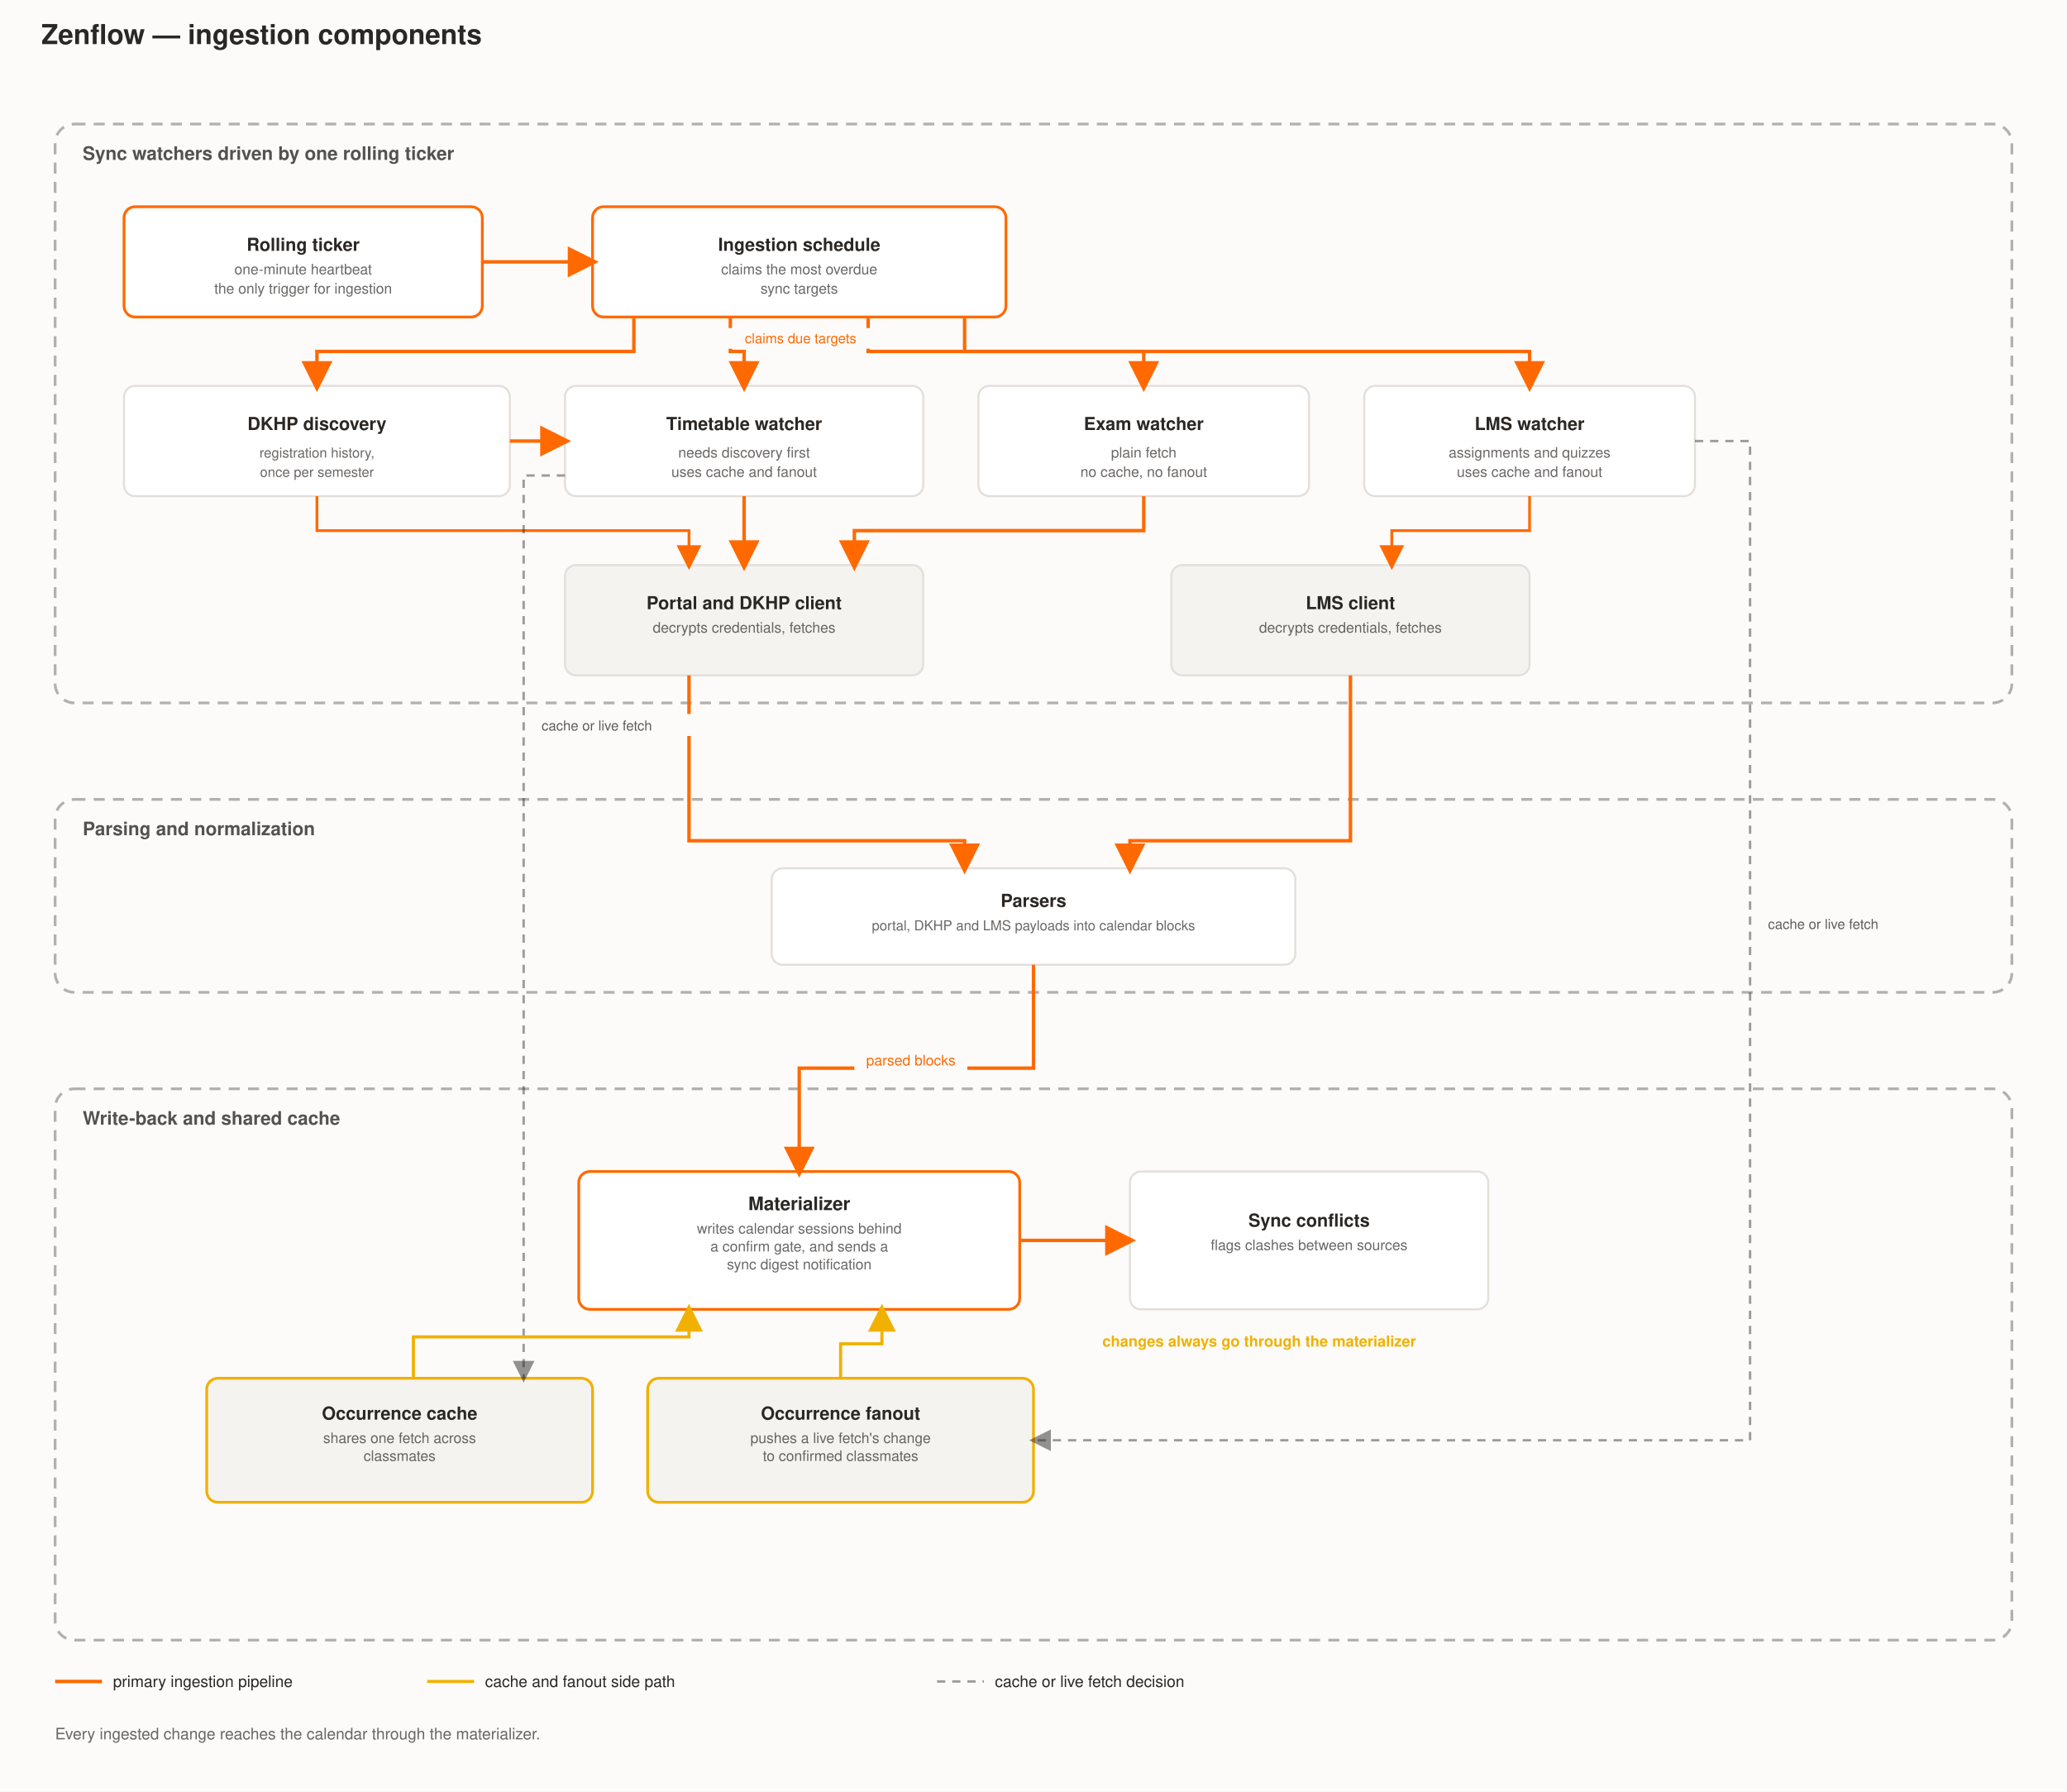
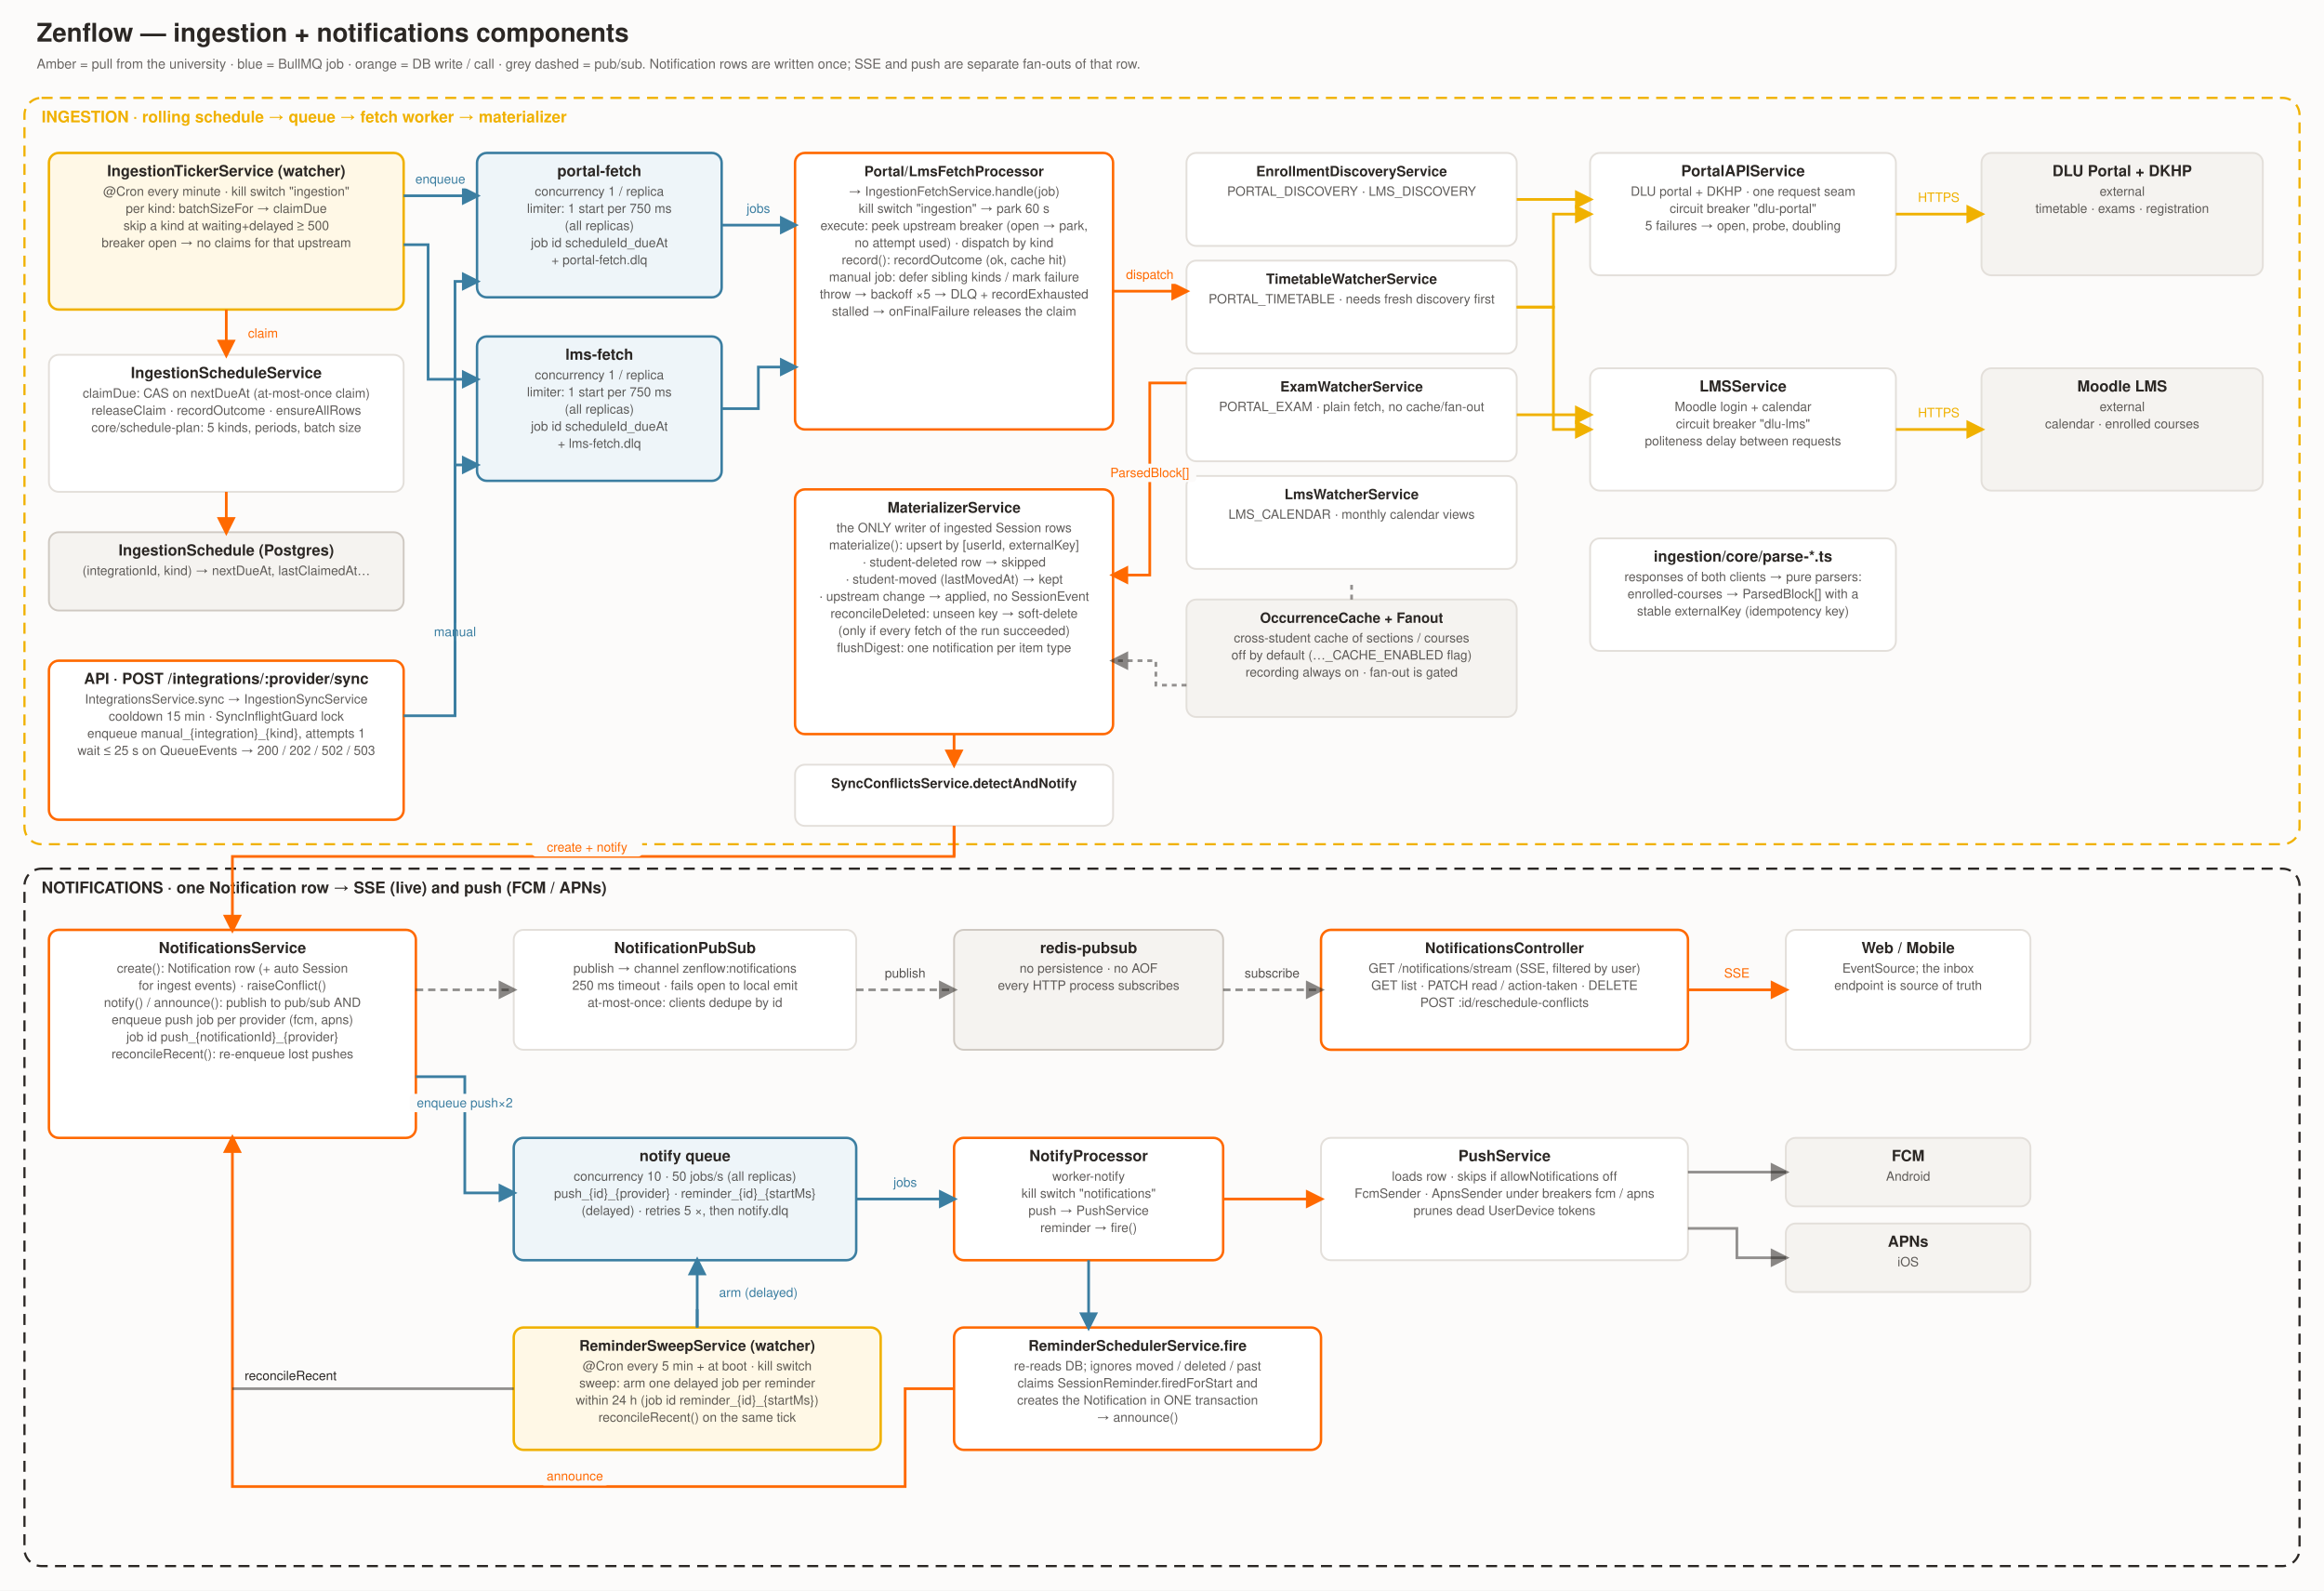
- <svg xmlns="http://www.w3.org/2000/svg" viewBox="0 0 1500 1300" font-family="Helvetica, Arial, sans-serif">
+ <svg xmlns="http://www.w3.org/2000/svg" viewBox="0 0 1900 1300" font-family="Helvetica, Arial, sans-serif" role="img" aria-label="Zenflow ingestion and notifications component diagram: rolling ticker, fetch queues, fetch workers, watchers, materializer, notification rows, SSE pub/sub and push delivery">
  <defs>
-     <marker id="iArrOrange" viewBox="0 0 10 10" refX="8" refY="5" markerWidth="9" markerHeight="9" orient="auto-start-reverse">
+     <marker id="aO" viewBox="0 0 10 10" refX="8" refY="5" markerWidth="7" markerHeight="7" orient="auto-start-reverse">
      <path d="M0,0 L10,5 L0,10 z" fill="#FF6900" />
    </marker>
-     <marker id="iArrAmber" viewBox="0 0 10 10" refX="8" refY="5" markerWidth="9" markerHeight="9" orient="auto-start-reverse">
+     <marker id="aA" viewBox="0 0 10 10" refX="8" refY="5" markerWidth="7" markerHeight="7" orient="auto-start-reverse">
      <path d="M0,0 L10,5 L0,10 z" fill="#F0B100" />
    </marker>
-     <marker id="iArrNeutral" viewBox="0 0 10 10" refX="8" refY="5" markerWidth="9" markerHeight="9" orient="auto-start-reverse">
-       <path d="M0,0 L10,5 L0,10 z" fill="#2B2724" fill-opacity="0.5" />
+     <marker id="aB" viewBox="0 0 10 10" refX="8" refY="5" markerWidth="7" markerHeight="7" orient="auto-start-reverse">
+       <path d="M0,0 L10,5 L0,10 z" fill="#3B7EA1" />
+     </marker>
+     <marker id="aN" viewBox="0 0 10 10" refX="8" refY="5" markerWidth="7" markerHeight="7" orient="auto-start-reverse">
+       <path d="M0,0 L10,5 L0,10 z" fill="#2B2724" fill-opacity="0.55" />
+     </marker>
+     <marker id="aR" viewBox="0 0 10 10" refX="8" refY="5" markerWidth="7" markerHeight="7" orient="auto-start-reverse">
+       <path d="M0,0 L10,5 L0,10 z" fill="#C2410C" />
    </marker>
  </defs>
-   <rect x="0" y="0" width="1500" height="1300" fill="#FCFBFA" />
-   <text x="30" y="32" font-size="20" font-weight="700" fill="#2B2724">Zenflow — ingestion components</text>
-   <rect x="40" y="90" width="1420" height="420" rx="14" fill="none" stroke="#2B2724" stroke-opacity="0.35" stroke-width="2" stroke-dasharray="8 6" />
-   <text x="60" y="116" font-size="13.5" font-weight="700" fill="#2B2724" opacity="0.8">Sync watchers driven by one rolling ticker</text>
-   <rect x="90" y="150" width="260" height="80" rx="8" fill="#FFFFFF" stroke="#FF6900" stroke-width="2" />
-   <text x="220" y="182" text-anchor="middle" font-size="13" font-weight="700" fill="#2B2724">Rolling ticker</text>
-   <text x="220" y="199" text-anchor="middle" font-size="10.5" fill="#2B2724" opacity="0.7">one-minute heartbeat</text>
-   <text x="220" y="213" text-anchor="middle" font-size="10.5" fill="#2B2724" opacity="0.7">the only trigger for ingestion</text>
-   <rect x="430" y="150" width="300" height="80" rx="8" fill="#FFFFFF" stroke="#FF6900" stroke-width="2" />
-   <text x="580" y="182" text-anchor="middle" font-size="13" font-weight="700" fill="#2B2724">Ingestion schedule</text>
-   <text x="580" y="199" text-anchor="middle" font-size="10.5" fill="#2B2724" opacity="0.7">claims the most overdue</text>
-   <text x="580" y="213" text-anchor="middle" font-size="10.5" fill="#2B2724" opacity="0.7">sync targets</text>
-   <rect x="90" y="280" width="280" height="80" rx="8" fill="#FFFFFF" stroke="#E3DFDA" stroke-width="1.5" />
-   <text x="230" y="312" text-anchor="middle" font-size="13" font-weight="700" fill="#2B2724">DKHP discovery</text>
-   <text x="230" y="332" text-anchor="middle" font-size="10" fill="#2B2724" opacity="0.7">registration history,</text>
-   <text x="230" y="346" text-anchor="middle" font-size="10" fill="#2B2724" opacity="0.7">once per semester</text>
-   <rect x="410" y="280" width="260" height="80" rx="8" fill="#FFFFFF" stroke="#E3DFDA" stroke-width="1.5" />
-   <text x="540" y="312" text-anchor="middle" font-size="13" font-weight="700" fill="#2B2724">Timetable watcher</text>
-   <text x="540" y="332" text-anchor="middle" font-size="10.5" fill="#2B2724" opacity="0.7">needs discovery first</text>
-   <text x="540" y="346" text-anchor="middle" font-size="10.5" fill="#2B2724" opacity="0.7">uses cache and fanout</text>
-   <rect x="710" y="280" width="240" height="80" rx="8" fill="#FFFFFF" stroke="#E3DFDA" stroke-width="1.5" />
-   <text x="830" y="312" text-anchor="middle" font-size="13" font-weight="700" fill="#2B2724">Exam watcher</text>
-   <text x="830" y="332" text-anchor="middle" font-size="10.5" fill="#2B2724" opacity="0.7">plain fetch</text>
-   <text x="830" y="346" text-anchor="middle" font-size="10.5" fill="#2B2724" opacity="0.7">no cache, no fanout</text>
-   <rect x="990" y="280" width="240" height="80" rx="8" fill="#FFFFFF" stroke="#E3DFDA" stroke-width="1.5" />
-   <text x="1110" y="312" text-anchor="middle" font-size="13" font-weight="700" fill="#2B2724">LMS watcher</text>
-   <text x="1110" y="332" text-anchor="middle" font-size="10.5" fill="#2B2724" opacity="0.7">assignments and quizzes</text>
-   <text x="1110" y="346" text-anchor="middle" font-size="10.5" fill="#2B2724" opacity="0.7">uses cache and fanout</text>
-   <rect x="410" y="410" width="260" height="80" rx="8" fill="#F5F3F0" stroke="#E3DFDA" stroke-width="1.5" />
-   <text x="540" y="442" text-anchor="middle" font-size="13" font-weight="700" fill="#2B2724">Portal and DKHP client</text>
-   <text x="540" y="459" text-anchor="middle" font-size="10.5" fill="#2B2724" opacity="0.7">decrypts credentials, fetches</text>
-   <rect x="850" y="410" width="260" height="80" rx="8" fill="#F5F3F0" stroke="#E3DFDA" stroke-width="1.5" />
-   <text x="980" y="442" text-anchor="middle" font-size="13" font-weight="700" fill="#2B2724">LMS client</text>
-   <text x="980" y="459" text-anchor="middle" font-size="10.5" fill="#2B2724" opacity="0.7">decrypts credentials, fetches</text>
-   <rect x="40" y="580" width="1420" height="140" rx="14" fill="none" stroke="#2B2724" stroke-opacity="0.35" stroke-width="2" stroke-dasharray="8 6" />
-   <text x="60" y="606" font-size="13.5" font-weight="700" fill="#2B2724" opacity="0.8">Parsing and normalization</text>
-   <rect x="560" y="630" width="380" height="70" rx="8" fill="#FFFFFF" stroke="#E3DFDA" stroke-width="1.5" />
-   <text x="750" y="658" text-anchor="middle" font-size="13" font-weight="700" fill="#2B2724">Parsers</text>
-   <text x="750" y="675" text-anchor="middle" font-size="10" fill="#2B2724" opacity="0.7">portal, DKHP and LMS payloads into calendar blocks</text>
-   <rect x="40" y="790" width="1420" height="400" rx="14" fill="none" stroke="#2B2724" stroke-opacity="0.35" stroke-width="2" stroke-dasharray="8 6" />
-   <text x="60" y="816" font-size="13.5" font-weight="700" fill="#2B2724" opacity="0.8">Write-back and shared cache</text>
-   <rect x="420" y="850" width="320" height="100" rx="8" fill="#FFFFFF" stroke="#FF6900" stroke-width="2" />
-   <text x="580" y="878" text-anchor="middle" font-size="13.5" font-weight="700" fill="#2B2724">Materializer</text>
-   <text x="580" y="895" text-anchor="middle" font-size="10.5" fill="#2B2724" opacity="0.7">writes calendar sessions behind</text>
-   <text x="580" y="908" text-anchor="middle" font-size="10.5" fill="#2B2724" opacity="0.7">a confirm gate, and sends a</text>
-   <text x="580" y="921" text-anchor="middle" font-size="10.5" fill="#2B2724" opacity="0.7">sync digest notification</text>
-   <rect x="820" y="850" width="260" height="100" rx="8" fill="#FFFFFF" stroke="#E3DFDA" stroke-width="1.5" />
-   <text x="950" y="890" text-anchor="middle" font-size="13" font-weight="700" fill="#2B2724">Sync conflicts</text>
-   <text x="950" y="907" text-anchor="middle" font-size="10.5" fill="#2B2724" opacity="0.7">flags clashes between sources</text>
-   <rect x="150" y="1000" width="280" height="90" rx="8" fill="#F5F3F0" stroke="#F0B100" stroke-width="2" />
-   <text x="290" y="1030" text-anchor="middle" font-size="13" font-weight="700" fill="#2B2724">Occurrence cache</text>
-   <text x="290" y="1047" text-anchor="middle" font-size="10.5" fill="#2B2724" opacity="0.7">shares one fetch across</text>
-   <text x="290" y="1060" text-anchor="middle" font-size="10.5" fill="#2B2724" opacity="0.7">classmates</text>
-   <rect x="470" y="1000" width="280" height="90" rx="8" fill="#F5F3F0" stroke="#F0B100" stroke-width="2" />
-   <text x="610" y="1030" text-anchor="middle" font-size="13" font-weight="700" fill="#2B2724">Occurrence fanout</text>
-   <text x="610" y="1047" text-anchor="middle" font-size="10.5" fill="#2B2724" opacity="0.7">pushes a live fetch's change</text>
-   <text x="610" y="1060" text-anchor="middle" font-size="10.5" fill="#2B2724" opacity="0.7">to confirmed classmates</text>
-   <path d="M350,190 L430,190" fill="none" stroke="#FF6900" stroke-width="2.5" marker-end="url(#iArrOrange)" />
-   <path d="M460,230 L460,255 L230,255 L230,280" fill="none" stroke="#FF6900" stroke-width="2.5" marker-end="url(#iArrOrange)" />
-   <path d="M530,230 L530,255 L540,255 L540,280" fill="none" stroke="#FF6900" stroke-width="2.5" marker-end="url(#iArrOrange)" />
-   <path d="M630,230 L630,255 L830,255 L830,280" fill="none" stroke="#FF6900" stroke-width="2.5" marker-end="url(#iArrOrange)" />
-   <path d="M700,230 L700,255 L1110,255 L1110,280" fill="none" stroke="#FF6900" stroke-width="2.5" marker-end="url(#iArrOrange)" />
-   <rect x="525" y="238" width="112" height="15" fill="#FCFBFA" />
-   <text x="581" y="249" text-anchor="middle" font-size="10" fill="#FF6900">claims due targets</text>
-   <path d="M230,360 L230,385 L500,385 L500,410" fill="none" stroke="#FF6900" stroke-width="2" marker-end="url(#iArrOrange)" />
-   <path d="M370,320 L410,320" fill="none" stroke="#FF6900" stroke-width="2.5" marker-end="url(#iArrOrange)" />
-   <path d="M540,360 L540,410" fill="none" stroke="#FF6900" stroke-width="2.5" marker-end="url(#iArrOrange)" />
-   <path d="M830,360 L830,385 L620,385 L620,410" fill="none" stroke="#FF6900" stroke-width="2.5" marker-end="url(#iArrOrange)" />
-   <path d="M1110,360 L1110,385 L1010,385 L1010,410" fill="none" stroke="#FF6900" stroke-width="2" marker-end="url(#iArrOrange)" />
-   <path d="M500,490 L500,610 L700,610 L700,630" fill="none" stroke="#FF6900" stroke-width="2.5" marker-end="url(#iArrOrange)" />
-   <path d="M980,490 L980,610 L820,610 L820,630" fill="none" stroke="#FF6900" stroke-width="2.5" marker-end="url(#iArrOrange)" />
-   <path d="M750,700 L750,775 L580,775 L580,850" fill="none" stroke="#FF6900" stroke-width="2.5" marker-end="url(#iArrOrange)" />
-   <rect x="620" y="762" width="82" height="15" fill="#FCFBFA" />
-   <text x="661" y="773" text-anchor="middle" font-size="10.5" fill="#FF6900">parsed blocks</text>
-   <path d="M740,900 L820,900" fill="none" stroke="#FF6900" stroke-width="2.5" marker-end="url(#iArrOrange)" />
-   <path d="M410,345 L380,345 L380,1000" fill="none" stroke="#2B2724" stroke-opacity="0.45" stroke-width="1.75" stroke-dasharray="6 5" marker-end="url(#iArrNeutral)" />
-   <rect x="388" y="518" width="130" height="16" fill="#FCFBFA" />
-   <text x="393" y="530" font-size="10" fill="#2B2724" opacity="0.75">cache or live fetch</text>
-   <path d="M300,1000 L300,970 L500,970 L500,950" fill="none" stroke="#F0B100" stroke-width="2.25" marker-end="url(#iArrAmber)" />
-   <path d="M610,1000 L610,975 L640,975 L640,950" fill="none" stroke="#F0B100" stroke-width="2.25" marker-end="url(#iArrAmber)" />
-   <rect x="790" y="964" width="270" height="18" fill="#FCFBFA" />
-   <text x="800" y="977" font-size="11" fill="#F0B100" font-weight="600">changes always go through the materializer</text>
-   <path d="M1230,320 L1270,320 L1270,1045 L750,1045" fill="none" stroke="#2B2724" stroke-opacity="0.45" stroke-width="1.75" stroke-dasharray="6 5" marker-end="url(#iArrNeutral)" />
-   <rect x="1278" y="662" width="130" height="16" fill="#FCFBFA" />
-   <text x="1283" y="674" font-size="10" fill="#2B2724" opacity="0.75">cache or live fetch</text>
-   <g transform="translate(40,1220)">
-     <line x1="0" y1="0" x2="34" y2="0" stroke="#FF6900" stroke-width="2.5" />
-     <text x="42" y="4" font-size="11.5" fill="#2B2724">primary ingestion pipeline</text>
-     <line x1="270" y1="0" x2="304" y2="0" stroke="#F0B100" stroke-width="2.25" />
-     <text x="312" y="4" font-size="11.5" fill="#2B2724">cache and fanout side path</text>
-     <line x1="640" y1="0" x2="674" y2="0" stroke="#2B2724" stroke-opacity="0.45" stroke-width="1.75" stroke-dasharray="6 5" />
-     <text x="682" y="4" font-size="11.5" fill="#2B2724">cache or live fetch decision</text>
-   </g>
-   <text x="40" y="1262" font-size="11.5" fill="#2B2724" opacity="0.7">Every ingested change reaches the calendar through the materializer.</text>
+   <rect width="1900" height="1300" fill="#FCFBFA" />
+   <text x="30" y="34" text-anchor="start" font-size="21" font-weight="700" fill="#2B2724">Zenflow — ingestion + notifications components</text>
+   <text x="30" y="56" text-anchor="start" font-size="11" font-weight="400" fill="#2B2724" opacity="0.7">Amber = pull from the university · blue = BullMQ job · orange = DB write / call · grey dashed = pub/sub. Notification rows are written once; SSE and push are separate fan-outs of that row.</text>
+   <rect x="20" y="80" width="1860" height="610" rx="14" fill="none" stroke="#F0B100" stroke-width="1.8" stroke-dasharray="9 6" />
+   <rect x="28" y="87" width="500.4" height="18" fill="#FCFBFA" />
+   <text x="34" y="100" text-anchor="start" font-size="13" font-weight="700" fill="#F0B100">INGESTION · rolling schedule → queue → fetch worker → materializer</text>
+   <rect x="40" y="125" width="290" height="128" rx="8" fill="#FFF8E6" stroke="#F0B100" stroke-width="2" />
+   <text x="185" y="144" text-anchor="middle" font-size="12.5" font-weight="700" fill="#2B2724">IngestionTickerService  (watcher)</text>
+   <text x="185" y="160" text-anchor="middle" font-size="10.5" font-weight="400" fill="#2B2724" opacity="0.75">@Cron every minute · kill switch "ingestion"</text>
+   <text x="185" y="174" text-anchor="middle" font-size="10.5" font-weight="400" fill="#2B2724" opacity="0.75">per kind: batchSizeFor → claimDue</text>
+   <text x="185" y="188" text-anchor="middle" font-size="10.5" font-weight="400" fill="#2B2724" opacity="0.75">skip a kind at waiting+delayed ≥ 500</text>
+   <text x="185" y="202" text-anchor="middle" font-size="10.5" font-weight="400" fill="#2B2724" opacity="0.75">breaker open → no claims for that upstream</text>
+   <rect x="40" y="290" width="290" height="112" rx="8" fill="#FFFFFF" stroke="#E3DFDA" stroke-width="1.5" />
+   <text x="185" y="309" text-anchor="middle" font-size="12.5" font-weight="700" fill="#2B2724">IngestionScheduleService</text>
+   <text x="185" y="325" text-anchor="middle" font-size="10.5" font-weight="400" fill="#2B2724" opacity="0.75">claimDue: CAS on nextDueAt (at-most-once claim)</text>
+   <text x="185" y="339" text-anchor="middle" font-size="10.5" font-weight="400" fill="#2B2724" opacity="0.75">releaseClaim · recordOutcome · ensureAllRows</text>
+   <text x="185" y="353" text-anchor="middle" font-size="10.5" font-weight="400" fill="#2B2724" opacity="0.75">core/schedule-plan: 5 kinds, periods, batch size</text>
+   <rect x="40" y="435" width="290" height="64" rx="8" fill="#F5F3F0" stroke="#CFC9C2" stroke-width="1.5" />
+   <text x="185" y="454" text-anchor="middle" font-size="12.5" font-weight="700" fill="#2B2724">IngestionSchedule (Postgres)</text>
+   <text x="185" y="470" text-anchor="middle" font-size="10.5" font-weight="400" fill="#2B2724" opacity="0.75">(integrationId, kind) → nextDueAt, lastClaimedAt…</text>
+   <rect x="40" y="540" width="290" height="130" rx="8" fill="#FFFFFF" stroke="#FF6900" stroke-width="2" />
+   <text x="185" y="559" text-anchor="middle" font-size="12.5" font-weight="700" fill="#2B2724">API · POST /integrations/:provider/sync</text>
+   <text x="185" y="575" text-anchor="middle" font-size="10.5" font-weight="400" fill="#2B2724" opacity="0.75">IntegrationsService.sync → IngestionSyncService</text>
+   <text x="185" y="589" text-anchor="middle" font-size="10.5" font-weight="400" fill="#2B2724" opacity="0.75">cooldown 15 min · SyncInflightGuard lock</text>
+   <text x="185" y="603" text-anchor="middle" font-size="10.5" font-weight="400" fill="#2B2724" opacity="0.75">enqueue manual_{integration}_{kind}, attempts 1</text>
+   <text x="185" y="617" text-anchor="middle" font-size="10.5" font-weight="400" fill="#2B2724" opacity="0.75">wait ≤ 25 s on QueueEvents → 200 / 202 / 502 / 503</text>
+   <path d="M185,253 L185,290" fill="none" stroke="#FF6900" stroke-width="2.2" marker-end="url(#aO)" />
+   <rect x="194" y="265" width="42" height="15" rx="3" fill="#FCFBFA" />
+   <text x="215" y="276" text-anchor="middle" font-size="10.5" font-weight="400" fill="#FF6900">claim</text>
+   <path d="M185,402 L185,435" fill="none" stroke="#FF6900" stroke-width="2.2" marker-end="url(#aO)" />
+   <rect x="390" y="125" width="200" height="118" rx="8" fill="#EEF5F9" stroke="#3B7EA1" stroke-width="2" />
+   <text x="490" y="144" text-anchor="middle" font-size="12.5" font-weight="700" fill="#2B2724">portal-fetch</text>
+   <text x="490" y="160" text-anchor="middle" font-size="10.5" font-weight="400" fill="#2B2724" opacity="0.75">concurrency 1 / replica</text>
+   <text x="490" y="174" text-anchor="middle" font-size="10.5" font-weight="400" fill="#2B2724" opacity="0.75">limiter: 1 start per 750 ms</text>
+   <text x="490" y="188" text-anchor="middle" font-size="10.5" font-weight="400" fill="#2B2724" opacity="0.75">(all replicas)</text>
+   <text x="490" y="202" text-anchor="middle" font-size="10.5" font-weight="400" fill="#2B2724" opacity="0.75">job id scheduleId_dueAt</text>
+   <text x="490" y="216" text-anchor="middle" font-size="10.5" font-weight="400" fill="#2B2724" opacity="0.75">+ portal-fetch.dlq</text>
+   <rect x="390" y="275" width="200" height="118" rx="8" fill="#EEF5F9" stroke="#3B7EA1" stroke-width="2" />
+   <text x="490" y="294" text-anchor="middle" font-size="12.5" font-weight="700" fill="#2B2724">lms-fetch</text>
+   <text x="490" y="310" text-anchor="middle" font-size="10.5" font-weight="400" fill="#2B2724" opacity="0.75">concurrency 1 / replica</text>
+   <text x="490" y="324" text-anchor="middle" font-size="10.5" font-weight="400" fill="#2B2724" opacity="0.75">limiter: 1 start per 750 ms</text>
+   <text x="490" y="338" text-anchor="middle" font-size="10.5" font-weight="400" fill="#2B2724" opacity="0.75">(all replicas)</text>
+   <text x="490" y="352" text-anchor="middle" font-size="10.5" font-weight="400" fill="#2B2724" opacity="0.75">job id scheduleId_dueAt</text>
+   <text x="490" y="366" text-anchor="middle" font-size="10.5" font-weight="400" fill="#2B2724" opacity="0.75">+ lms-fetch.dlq</text>
+   <path d="M330,160 L390,160" fill="none" stroke="#3B7EA1" stroke-width="2.2" marker-end="url(#aB)" />
+   <rect x="334" y="139" width="52" height="15" rx="3" fill="#FCFBFA" />
+   <text x="360" y="150" text-anchor="middle" font-size="10.5" font-weight="400" fill="#3B7EA1">enqueue</text>
+   <path d="M330,200 L350,200 L350,310 L390,310" fill="none" stroke="#3B7EA1" stroke-width="2.2" marker-end="url(#aB)" />
+   <path d="M330,585 L372,585 L372,230 L390,230" fill="none" stroke="#3B7EA1" stroke-width="2.2" marker-end="url(#aB)" />
+   <rect x="347" y="509" width="50" height="15" rx="3" fill="#FCFBFA" />
+   <text x="372" y="520" text-anchor="middle" font-size="10.5" font-weight="400" fill="#3B7EA1">manual</text>
+   <path d="M372,585 L372,380 L390,380" fill="none" stroke="#3B7EA1" stroke-width="2.2" marker-end="url(#aB)" />
+   <rect x="650" y="125" width="260" height="226" rx="8" fill="#FFFFFF" stroke="#FF6900" stroke-width="2" />
+   <text x="780" y="144" text-anchor="middle" font-size="11.5" font-weight="700" fill="#2B2724">Portal/LmsFetchProcessor</text>
+   <text x="780" y="160" text-anchor="middle" font-size="10.5" font-weight="400" fill="#2B2724" opacity="0.75">→ IngestionFetchService.handle(job)</text>
+   <text x="780" y="174" text-anchor="middle" font-size="10.5" font-weight="400" fill="#2B2724" opacity="0.75">kill switch "ingestion" → park 60 s</text>
+   <text x="780" y="188" text-anchor="middle" font-size="10.5" font-weight="400" fill="#2B2724" opacity="0.75">execute: peek upstream breaker (open → park,</text>
+   <text x="780" y="202" text-anchor="middle" font-size="10.5" font-weight="400" fill="#2B2724" opacity="0.75">no attempt used) · dispatch by kind</text>
+   <text x="780" y="216" text-anchor="middle" font-size="10.5" font-weight="400" fill="#2B2724" opacity="0.75">record(): recordOutcome (ok, cache hit)</text>
+   <text x="780" y="230" text-anchor="middle" font-size="10.5" font-weight="400" fill="#2B2724" opacity="0.75">manual job: defer sibling kinds / mark failure</text>
+   <text x="780" y="244" text-anchor="middle" font-size="10.5" font-weight="400" fill="#2B2724" opacity="0.75">throw → backoff ×5 → DLQ + recordExhausted</text>
+   <text x="780" y="258" text-anchor="middle" font-size="10.5" font-weight="400" fill="#2B2724" opacity="0.75">stalled → onFinalFailure releases the claim</text>
+   <path d="M590,184 L650,184" fill="none" stroke="#3B7EA1" stroke-width="2.2" marker-end="url(#aB)" />
+   <rect x="602" y="163" width="36" height="15" rx="3" fill="#FCFBFA" />
+   <text x="620" y="174" text-anchor="middle" font-size="10.5" font-weight="400" fill="#3B7EA1">jobs</text>
+   <path d="M590,334 L620,334 L620,300 L650,300" fill="none" stroke="#3B7EA1" stroke-width="2.2" marker-end="url(#aB)" />
+   <rect x="970" y="125" width="270" height="76" rx="8" fill="#FFFFFF" stroke="#E3DFDA" stroke-width="1.5" />
+   <text x="1105" y="144" text-anchor="middle" font-size="11.5" font-weight="700" fill="#2B2724">EnrollmentDiscoveryService</text>
+   <text x="1105" y="160" text-anchor="middle" font-size="10.5" font-weight="400" fill="#2B2724" opacity="0.75">PORTAL_DISCOVERY · LMS_DISCOVERY</text>
+   <rect x="970" y="213" width="270" height="76" rx="8" fill="#FFFFFF" stroke="#E3DFDA" stroke-width="1.5" />
+   <text x="1105" y="232" text-anchor="middle" font-size="11.5" font-weight="700" fill="#2B2724">TimetableWatcherService</text>
+   <text x="1105" y="248" text-anchor="middle" font-size="10.5" font-weight="400" fill="#2B2724" opacity="0.75">PORTAL_TIMETABLE · needs fresh discovery first</text>
+   <rect x="970" y="301" width="270" height="76" rx="8" fill="#FFFFFF" stroke="#E3DFDA" stroke-width="1.5" />
+   <text x="1105" y="320" text-anchor="middle" font-size="11.5" font-weight="700" fill="#2B2724">ExamWatcherService</text>
+   <text x="1105" y="336" text-anchor="middle" font-size="10.5" font-weight="400" fill="#2B2724" opacity="0.75">PORTAL_EXAM · plain fetch, no cache/fan-out</text>
+   <rect x="970" y="389" width="270" height="76" rx="8" fill="#FFFFFF" stroke="#E3DFDA" stroke-width="1.5" />
+   <text x="1105" y="408" text-anchor="middle" font-size="11.5" font-weight="700" fill="#2B2724">LmsWatcherService</text>
+   <text x="1105" y="424" text-anchor="middle" font-size="10.5" font-weight="400" fill="#2B2724" opacity="0.75">LMS_CALENDAR · monthly calendar views</text>
+   <path d="M910,238 L970,238" fill="none" stroke="#FF6900" stroke-width="2.2" marker-end="url(#aO)" />
+   <rect x="913" y="217" width="54" height="15" rx="3" fill="#FCFBFA" />
+   <text x="940" y="228" text-anchor="middle" font-size="10.5" font-weight="400" fill="#FF6900">dispatch</text>
+   <rect x="1300" y="125" width="250" height="100" rx="8" fill="#FFFFFF" stroke="#E3DFDA" stroke-width="1.5" />
+   <text x="1425" y="144" text-anchor="middle" font-size="12.5" font-weight="700" fill="#2B2724">PortalAPIService</text>
+   <text x="1425" y="160" text-anchor="middle" font-size="10.5" font-weight="400" fill="#2B2724" opacity="0.75">DLU portal + DKHP · one request seam</text>
+   <text x="1425" y="174" text-anchor="middle" font-size="10.5" font-weight="400" fill="#2B2724" opacity="0.75">circuit breaker "dlu-portal"</text>
+   <text x="1425" y="188" text-anchor="middle" font-size="10.5" font-weight="400" fill="#2B2724" opacity="0.75">5 failures → open, probe, doubling</text>
+   <rect x="1300" y="301" width="250" height="100" rx="8" fill="#FFFFFF" stroke="#E3DFDA" stroke-width="1.5" />
+   <text x="1425" y="320" text-anchor="middle" font-size="12.5" font-weight="700" fill="#2B2724">LMSService</text>
+   <text x="1425" y="336" text-anchor="middle" font-size="10.5" font-weight="400" fill="#2B2724" opacity="0.75">Moodle login + calendar</text>
+   <text x="1425" y="350" text-anchor="middle" font-size="10.5" font-weight="400" fill="#2B2724" opacity="0.75">circuit breaker "dlu-lms"</text>
+   <text x="1425" y="364" text-anchor="middle" font-size="10.5" font-weight="400" fill="#2B2724" opacity="0.75">politeness delay between requests</text>
+   <path d="M1240,163 L1300,163" fill="none" stroke="#F0B100" stroke-width="2.2" marker-end="url(#aA)" />
+   <path d="M1240,339 L1300,339" fill="none" stroke="#F0B100" stroke-width="2.2" marker-end="url(#aA)" />
+   <path d="M1240,251 L1270,251 L1270,175 L1300,175" fill="none" stroke="#F0B100" stroke-width="2.2" marker-end="url(#aA)" />
+   <path d="M1240,251 L1270,251 L1270,351 L1300,351" fill="none" stroke="#F0B100" stroke-width="2.2" marker-end="url(#aA)" />
+   <rect x="1620" y="125" width="230" height="100" rx="8" fill="#F5F3F0" stroke="#E3DFDA" stroke-width="1.5" />
+   <text x="1735" y="144" text-anchor="middle" font-size="12.5" font-weight="700" fill="#2B2724">DLU Portal + DKHP</text>
+   <text x="1735" y="160" text-anchor="middle" font-size="10.5" font-weight="400" fill="#2B2724" opacity="0.75">external</text>
+   <text x="1735" y="174" text-anchor="middle" font-size="10.5" font-weight="400" fill="#2B2724" opacity="0.75">timetable · exams · registration</text>
+   <rect x="1620" y="301" width="230" height="100" rx="8" fill="#F5F3F0" stroke="#E3DFDA" stroke-width="1.5" />
+   <text x="1735" y="320" text-anchor="middle" font-size="12.5" font-weight="700" fill="#2B2724">Moodle LMS</text>
+   <text x="1735" y="336" text-anchor="middle" font-size="10.5" font-weight="400" fill="#2B2724" opacity="0.75">external</text>
+   <text x="1735" y="350" text-anchor="middle" font-size="10.5" font-weight="400" fill="#2B2724" opacity="0.75">calendar · enrolled courses</text>
+   <path d="M1550,175 L1620,175" fill="none" stroke="#F0B100" stroke-width="2.2" marker-end="url(#aA)" />
+   <rect x="1563" y="154" width="44" height="15" rx="3" fill="#FCFBFA" />
+   <text x="1585" y="165" text-anchor="middle" font-size="10.5" font-weight="400" fill="#F0B100">HTTPS</text>
+   <path d="M1550,351 L1620,351" fill="none" stroke="#F0B100" stroke-width="2.2" marker-end="url(#aA)" />
+   <rect x="1563" y="330" width="44" height="15" rx="3" fill="#FCFBFA" />
+   <text x="1585" y="341" text-anchor="middle" font-size="10.5" font-weight="400" fill="#F0B100">HTTPS</text>
+   <rect x="1300" y="440" width="250" height="92" rx="8" fill="#FFFFFF" stroke="#E3DFDA" stroke-width="1.5" />
+   <text x="1425" y="459" text-anchor="middle" font-size="12.5" font-weight="700" fill="#2B2724">ingestion/core/parse-*.ts</text>
+   <text x="1425" y="475" text-anchor="middle" font-size="10.5" font-weight="400" fill="#2B2724" opacity="0.75">responses of both clients → pure parsers:</text>
+   <text x="1425" y="489" text-anchor="middle" font-size="10.5" font-weight="400" fill="#2B2724" opacity="0.75">enrolled-courses → ParsedBlock[] with a</text>
+   <text x="1425" y="503" text-anchor="middle" font-size="10.5" font-weight="400" fill="#2B2724" opacity="0.75">stable externalKey (idempotency key)</text>
+   <rect x="970" y="490" width="270" height="96" rx="8" fill="#F5F3F0" stroke="#E3DFDA" stroke-width="1.5" />
+   <text x="1105" y="509" text-anchor="middle" font-size="11.5" font-weight="700" fill="#2B2724">OccurrenceCache + Fanout</text>
+   <text x="1105" y="525" text-anchor="middle" font-size="10.5" font-weight="400" fill="#2B2724" opacity="0.75">cross-student cache of sections / courses</text>
+   <text x="1105" y="539" text-anchor="middle" font-size="10.5" font-weight="400" fill="#2B2724" opacity="0.75">off by default (…_CACHE_ENABLED flag)</text>
+   <text x="1105" y="553" text-anchor="middle" font-size="10.5" font-weight="400" fill="#2B2724" opacity="0.75">recording always on · fan-out is gated</text>
+   <path d="M1105,490 L1105,477" fill="none" stroke="#2B2724" stroke-width="2.2" stroke-opacity=".5" stroke-dasharray="4 4" />
+   <rect x="650" y="400" width="260" height="200" rx="8" fill="#FFFFFF" stroke="#FF6900" stroke-width="2" />
+   <text x="780" y="419" text-anchor="middle" font-size="12" font-weight="700" fill="#2B2724">MaterializerService</text>
+   <text x="780" y="435" text-anchor="middle" font-size="10.5" font-weight="400" fill="#2B2724" opacity="0.75">the ONLY writer of ingested Session rows</text>
+   <text x="780" y="449" text-anchor="middle" font-size="10.5" font-weight="400" fill="#2B2724" opacity="0.75">materialize(): upsert by [userId, externalKey]</text>
+   <text x="780" y="463" text-anchor="middle" font-size="10.5" font-weight="400" fill="#2B2724" opacity="0.75">· student-deleted row → skipped</text>
+   <text x="780" y="477" text-anchor="middle" font-size="10.5" font-weight="400" fill="#2B2724" opacity="0.75">· student-moved (lastMovedAt) → kept</text>
+   <text x="780" y="491" text-anchor="middle" font-size="10.5" font-weight="400" fill="#2B2724" opacity="0.75">· upstream change → applied, no SessionEvent</text>
+   <text x="780" y="505" text-anchor="middle" font-size="10.5" font-weight="400" fill="#2B2724" opacity="0.75">reconcileDeleted: unseen key → soft-delete</text>
+   <text x="780" y="519" text-anchor="middle" font-size="10.5" font-weight="400" fill="#2B2724" opacity="0.75">(only if every fetch of the run succeeded)</text>
+   <text x="780" y="533" text-anchor="middle" font-size="10.5" font-weight="400" fill="#2B2724" opacity="0.75">flushDigest: one notification per item type</text>
+   <path d="M970,313 L940,313 L940,470 L910,470" fill="none" stroke="#FF6900" stroke-width="2.2" marker-end="url(#aO)" />
+   <rect x="902" y="379" width="76" height="15" rx="3" fill="#FCFBFA" />
+   <text x="940" y="390" text-anchor="middle" font-size="10.5" font-weight="400" fill="#FF6900">ParsedBlock[]</text>
+   <path d="M970,560 L945,560 L945,540 L910,540" fill="none" stroke="#2B2724" stroke-width="2.2" stroke-opacity=".5" stroke-dasharray="4 4" marker-end="url(#aN)" />
+   <rect x="650" y="625" width="260" height="50" rx="8" fill="#FFFFFF" stroke="#E3DFDA" stroke-width="1.5" />
+   <text x="780" y="644" text-anchor="middle" font-size="11" font-weight="700" fill="#2B2724">SyncConflictsService.detectAndNotify</text>
+   <path d="M780,600 L780,625" fill="none" stroke="#FF6900" stroke-width="2.2" marker-end="url(#aO)" />
+   <rect x="20" y="710" width="1860" height="570" rx="14" fill="none" stroke="#2B2724" stroke-width="1.8" stroke-dasharray="9 6" />
+   <rect x="28" y="717" width="537.4" height="18" fill="#FCFBFA" />
+   <text x="34" y="730" text-anchor="start" font-size="13" font-weight="700" fill="#2B2724">NOTIFICATIONS · one Notification row → SSE (live) and push (FCM / APNs)</text>
+   <rect x="40" y="760" width="300" height="170" rx="8" fill="#FFFFFF" stroke="#FF6900" stroke-width="2" />
+   <text x="190" y="779" text-anchor="middle" font-size="12.5" font-weight="700" fill="#2B2724">NotificationsService</text>
+   <text x="190" y="795" text-anchor="middle" font-size="10.5" font-weight="400" fill="#2B2724" opacity="0.75">create(): Notification row (+ auto Session</text>
+   <text x="190" y="809" text-anchor="middle" font-size="10.5" font-weight="400" fill="#2B2724" opacity="0.75">for ingest events) · raiseConflict()</text>
+   <text x="190" y="823" text-anchor="middle" font-size="10.5" font-weight="400" fill="#2B2724" opacity="0.75">notify() / announce(): publish to pub/sub AND</text>
+   <text x="190" y="837" text-anchor="middle" font-size="10.5" font-weight="400" fill="#2B2724" opacity="0.75">enqueue push job per provider (fcm, apns)</text>
+   <text x="190" y="851" text-anchor="middle" font-size="10.5" font-weight="400" fill="#2B2724" opacity="0.75">job id push_{notificationId}_{provider}</text>
+   <text x="190" y="865" text-anchor="middle" font-size="10.5" font-weight="400" fill="#2B2724" opacity="0.75">reconcileRecent(): re-enqueue lost pushes</text>
+   <path d="M780,675 L780,700 L190,700 L190,760" fill="none" stroke="#FF6900" stroke-width="2.2" marker-end="url(#aO)" />
+   <rect x="435" y="685" width="90" height="15" rx="3" fill="#FCFBFA" />
+   <text x="480" y="696" text-anchor="middle" font-size="10.5" font-weight="400" fill="#FF6900">create + notify</text>
+   <path d="M780,675 L780,700" fill="none" stroke="#FF6900" stroke-width="2.2" />
+   <rect x="420" y="760" width="280" height="98" rx="8" fill="#FFFFFF" stroke="#E3DFDA" stroke-width="1.5" />
+   <text x="560" y="779" text-anchor="middle" font-size="12.5" font-weight="700" fill="#2B2724">NotificationPubSub</text>
+   <text x="560" y="795" text-anchor="middle" font-size="10.5" font-weight="400" fill="#2B2724" opacity="0.75">publish → channel zenflow:notifications</text>
+   <text x="560" y="809" text-anchor="middle" font-size="10.5" font-weight="400" fill="#2B2724" opacity="0.75">250 ms timeout · fails open to local emit</text>
+   <text x="560" y="823" text-anchor="middle" font-size="10.5" font-weight="400" fill="#2B2724" opacity="0.75">at-most-once: clients dedupe by id</text>
+   <rect x="780" y="760" width="220" height="98" rx="8" fill="#F5F3F0" stroke="#CFC9C2" stroke-width="1.5" />
+   <text x="890" y="779" text-anchor="middle" font-size="12.5" font-weight="700" fill="#2B2724">redis-pubsub</text>
+   <text x="890" y="795" text-anchor="middle" font-size="10.5" font-weight="400" fill="#2B2724" opacity="0.75">no persistence · no AOF</text>
+   <text x="890" y="809" text-anchor="middle" font-size="10.5" font-weight="400" fill="#2B2724" opacity="0.75">every HTTP process subscribes</text>
+   <rect x="1080" y="760" width="300" height="98" rx="8" fill="#FFFFFF" stroke="#FF6900" stroke-width="2" />
+   <text x="1230" y="779" text-anchor="middle" font-size="12" font-weight="700" fill="#2B2724">NotificationsController</text>
+   <text x="1230" y="795" text-anchor="middle" font-size="10.5" font-weight="400" fill="#2B2724" opacity="0.75">GET /notifications/stream (SSE, filtered by user)</text>
+   <text x="1230" y="809" text-anchor="middle" font-size="10.5" font-weight="400" fill="#2B2724" opacity="0.75">GET list · PATCH read / action-taken · DELETE</text>
+   <text x="1230" y="823" text-anchor="middle" font-size="10.5" font-weight="400" fill="#2B2724" opacity="0.75">POST :id/reschedule-conflicts</text>
+   <rect x="1460" y="760" width="200" height="98" rx="8" fill="#FFFFFF" stroke="#E3DFDA" stroke-width="1.5" />
+   <text x="1560" y="779" text-anchor="middle" font-size="12.5" font-weight="700" fill="#2B2724">Web / Mobile</text>
+   <text x="1560" y="795" text-anchor="middle" font-size="10.5" font-weight="400" fill="#2B2724" opacity="0.75">EventSource; the inbox</text>
+   <text x="1560" y="809" text-anchor="middle" font-size="10.5" font-weight="400" fill="#2B2724" opacity="0.75">endpoint is source of truth</text>
+   <path d="M340,809 L420,809" fill="none" stroke="#2B2724" stroke-width="2.2" stroke-opacity=".5" stroke-dasharray="6 4" marker-end="url(#aN)" />
+   <path d="M700,809 L780,809" fill="none" stroke="#2B2724" stroke-width="2.2" stroke-opacity=".5" stroke-dasharray="6 4" marker-end="url(#aN)" />
+   <rect x="716" y="788" width="48" height="15" rx="3" fill="#FCFBFA" />
+   <text x="740" y="799" text-anchor="middle" font-size="10.5" font-weight="400" fill="#2B2724" opacity="0.8">publish</text>
+   <path d="M1000,809 L1080,809" fill="none" stroke="#2B2724" stroke-width="2.2" stroke-opacity=".5" stroke-dasharray="6 4" marker-end="url(#aN)" />
+   <rect x="1012" y="788" width="56" height="15" rx="3" fill="#FCFBFA" />
+   <text x="1040" y="799" text-anchor="middle" font-size="10.5" font-weight="400" fill="#2B2724" opacity="0.8">subscribe</text>
+   <path d="M1380,809 L1460,809" fill="none" stroke="#FF6900" stroke-width="2.2" marker-end="url(#aO)" />
+   <rect x="1405" y="788" width="30" height="15" rx="3" fill="#FCFBFA" />
+   <text x="1420" y="799" text-anchor="middle" font-size="10.5" font-weight="400" fill="#FF6900">SSE</text>
+   <rect x="420" y="930" width="280" height="100" rx="8" fill="#EEF5F9" stroke="#3B7EA1" stroke-width="2" />
+   <text x="560" y="949" text-anchor="middle" font-size="12.5" font-weight="700" fill="#2B2724">notify queue</text>
+   <text x="560" y="965" text-anchor="middle" font-size="10.5" font-weight="400" fill="#2B2724" opacity="0.75">concurrency 10 · 50 jobs/s (all replicas)</text>
+   <text x="560" y="979" text-anchor="middle" font-size="10.5" font-weight="400" fill="#2B2724" opacity="0.75">push_{id}_{provider}  ·  reminder_{id}_{startMs}</text>
+   <text x="560" y="993" text-anchor="middle" font-size="10.5" font-weight="400" fill="#2B2724" opacity="0.75">(delayed) · retries 5 ×, then notify.dlq</text>
+   <path d="M340,880 L380,880 L380,975 L420,975" fill="none" stroke="#3B7EA1" stroke-width="2.2" marker-end="url(#aB)" />
+   <rect x="335" y="894" width="90" height="15" rx="3" fill="#FCFBFA" />
+   <text x="380" y="905" text-anchor="middle" font-size="10.5" font-weight="400" fill="#3B7EA1">enqueue push×2</text>
+   <rect x="780" y="930" width="220" height="100" rx="8" fill="#FFFFFF" stroke="#FF6900" stroke-width="2" />
+   <text x="890" y="949" text-anchor="middle" font-size="12.5" font-weight="700" fill="#2B2724">NotifyProcessor</text>
+   <text x="890" y="965" text-anchor="middle" font-size="10.5" font-weight="400" fill="#2B2724" opacity="0.75">worker-notify</text>
+   <text x="890" y="979" text-anchor="middle" font-size="10.5" font-weight="400" fill="#2B2724" opacity="0.75">kill switch "notifications"</text>
+   <text x="890" y="993" text-anchor="middle" font-size="10.5" font-weight="400" fill="#2B2724" opacity="0.75">push → PushService</text>
+   <text x="890" y="1007" text-anchor="middle" font-size="10.5" font-weight="400" fill="#2B2724" opacity="0.75">reminder → fire()</text>
+   <path d="M700,980 L780,980" fill="none" stroke="#3B7EA1" stroke-width="2.2" marker-end="url(#aB)" />
+   <rect x="722" y="959" width="36" height="15" rx="3" fill="#FCFBFA" />
+   <text x="740" y="970" text-anchor="middle" font-size="10.5" font-weight="400" fill="#3B7EA1">jobs</text>
+   <rect x="1080" y="930" width="300" height="100" rx="8" fill="#FFFFFF" stroke="#E3DFDA" stroke-width="1.5" />
+   <text x="1230" y="949" text-anchor="middle" font-size="12.5" font-weight="700" fill="#2B2724">PushService</text>
+   <text x="1230" y="965" text-anchor="middle" font-size="10.5" font-weight="400" fill="#2B2724" opacity="0.75">loads row · skips if allowNotifications off</text>
+   <text x="1230" y="979" text-anchor="middle" font-size="10.5" font-weight="400" fill="#2B2724" opacity="0.75">FcmSender · ApnsSender under breakers fcm / apns</text>
+   <text x="1230" y="993" text-anchor="middle" font-size="10.5" font-weight="400" fill="#2B2724" opacity="0.75">prunes dead UserDevice tokens</text>
+   <path d="M1000,980 L1080,980" fill="none" stroke="#FF6900" stroke-width="2.2" marker-end="url(#aO)" />
+   <rect x="1460" y="930" width="200" height="56" rx="8" fill="#F5F3F0" stroke="#E3DFDA" stroke-width="1.5" />
+   <text x="1560" y="949" text-anchor="middle" font-size="12.5" font-weight="700" fill="#2B2724">FCM</text>
+   <text x="1560" y="965" text-anchor="middle" font-size="10.5" font-weight="400" fill="#2B2724" opacity="0.75">Android</text>
+   <rect x="1460" y="1000" width="200" height="56" rx="8" fill="#F5F3F0" stroke="#E3DFDA" stroke-width="1.5" />
+   <text x="1560" y="1019" text-anchor="middle" font-size="12.5" font-weight="700" fill="#2B2724">APNs</text>
+   <text x="1560" y="1035" text-anchor="middle" font-size="10.5" font-weight="400" fill="#2B2724" opacity="0.75">iOS</text>
+   <path d="M1380,958 L1420,958 L1420,958 L1460,958" fill="none" stroke="#2B2724" stroke-width="2.2" stroke-opacity=".5" marker-end="url(#aN)" />
+   <path d="M1380,1004 L1420,1004 L1420,1028 L1460,1028" fill="none" stroke="#2B2724" stroke-width="2.2" stroke-opacity=".5" marker-end="url(#aN)" />
+   <rect x="780" y="1085" width="300" height="100" rx="8" fill="#FFFFFF" stroke="#FF6900" stroke-width="2" />
+   <text x="930" y="1104" text-anchor="middle" font-size="12" font-weight="700" fill="#2B2724">ReminderSchedulerService.fire</text>
+   <text x="930" y="1120" text-anchor="middle" font-size="10.5" font-weight="400" fill="#2B2724" opacity="0.75">re-reads DB; ignores moved / deleted / past</text>
+   <text x="930" y="1134" text-anchor="middle" font-size="10.5" font-weight="400" fill="#2B2724" opacity="0.75">claims SessionReminder.firedForStart and</text>
+   <text x="930" y="1148" text-anchor="middle" font-size="10.5" font-weight="400" fill="#2B2724" opacity="0.75">creates the Notification in ONE transaction</text>
+   <text x="930" y="1162" text-anchor="middle" font-size="10.5" font-weight="400" fill="#2B2724" opacity="0.75">→ announce()</text>
+   <path d="M890,1030 L890,1085" fill="none" stroke="#3B7EA1" stroke-width="2.2" marker-end="url(#aB)" />
+   <rect x="420" y="1085" width="300" height="100" rx="8" fill="#FFF8E6" stroke="#F0B100" stroke-width="2" />
+   <text x="570" y="1104" text-anchor="middle" font-size="12" font-weight="700" fill="#2B2724">ReminderSweepService  (watcher)</text>
+   <text x="570" y="1120" text-anchor="middle" font-size="10.5" font-weight="400" fill="#2B2724" opacity="0.75">@Cron every 5 min + at boot · kill switch</text>
+   <text x="570" y="1134" text-anchor="middle" font-size="10.5" font-weight="400" fill="#2B2724" opacity="0.75">sweep: arm one delayed job per reminder</text>
+   <text x="570" y="1148" text-anchor="middle" font-size="10.5" font-weight="400" fill="#2B2724" opacity="0.75">within 24 h (job id reminder_{id}_{startMs})</text>
+   <text x="570" y="1162" text-anchor="middle" font-size="10.5" font-weight="400" fill="#2B2724" opacity="0.75">reconcileRecent() on the same tick</text>
+   <path d="M570,1085 L570,1030" fill="none" stroke="#3B7EA1" stroke-width="2.2" marker-end="url(#aB)" />
+   <rect x="578" y="1049" width="84" height="15" rx="3" fill="#FCFBFA" />
+   <text x="620" y="1060" text-anchor="middle" font-size="10.5" font-weight="400" fill="#3B7EA1">arm (delayed)</text>
+   <path d="M780,1135 L740,1135 L740,1215 L190,1215 L190,930" fill="none" stroke="#FF6900" stroke-width="2.2" marker-end="url(#aO)" />
+   <rect x="442" y="1199" width="56" height="15" rx="3" fill="#FCFBFA" />
+   <text x="470" y="1210" text-anchor="middle" font-size="10.5" font-weight="400" fill="#FF6900">announce</text>
+   <path d="M420,1135 L190,1135" fill="none" stroke="#2B2724" stroke-width="2.2" stroke-opacity=".5" />
+   <text x="200" y="1128" text-anchor="start" font-size="10.5" font-weight="400" fill="#2B2724">reconcileRecent</text>
+   <path d="M570,1085 L570,1070" fill="none" stroke="#3B7EA1" stroke-width="2.2" />
</svg>
